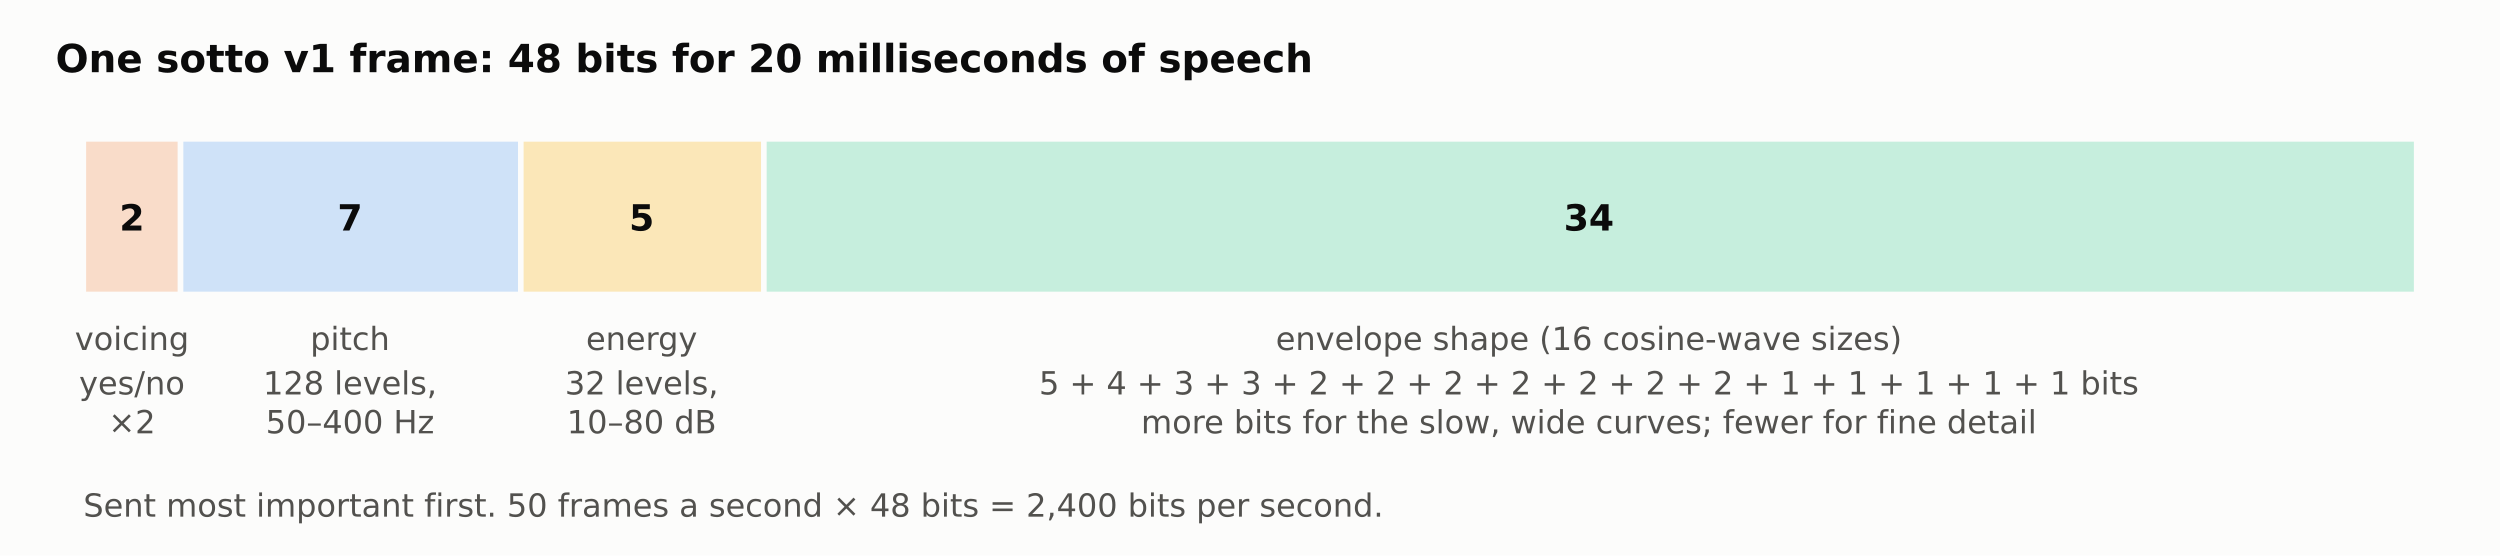
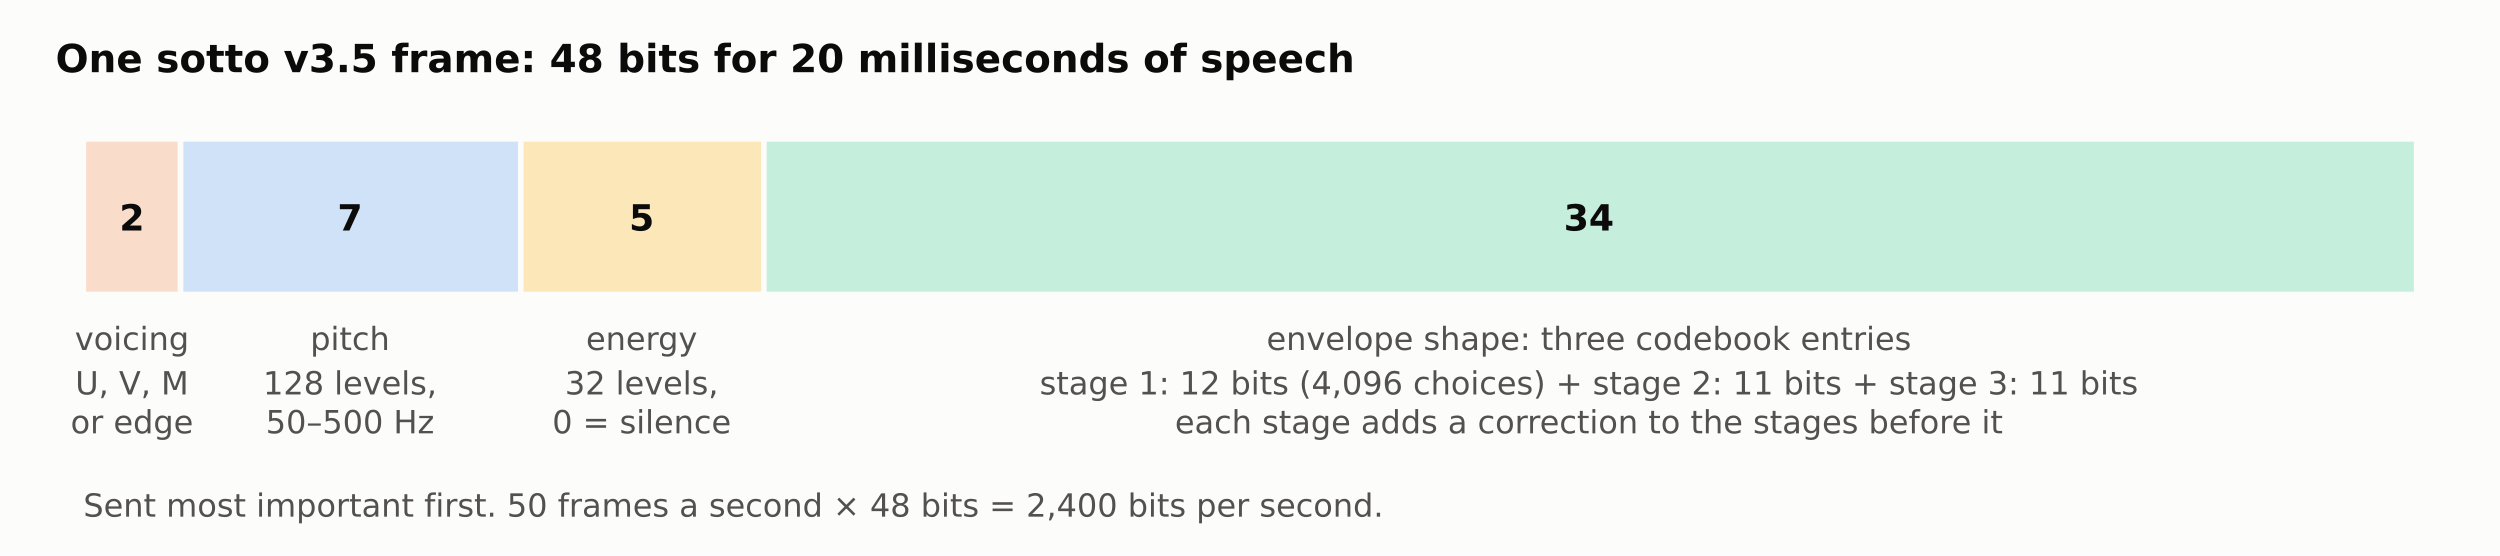
<svg xmlns="http://www.w3.org/2000/svg" viewBox="0 0 900 200" width="900" height="200" font-family="DejaVu Sans, system-ui, sans-serif">
  <style>
    .t { font-size: 13px; font-weight: bold; fill: #0b0b0b; text-anchor: middle; }
    .s { font-size: 11.5px; fill: #52514e; text-anchor: middle; }
    .n { font-size: 10px; fill: #0b0b0b; text-anchor: middle; }
  </style>
  <rect width="900" height="200" fill="#fcfcfb" />
-   <text x="20" y="26" style="font-size:14px;font-weight:bold;fill:#0b0b0b">One sotto v1 frame: 48 bits for 20 milliseconds of speech</text>
+   <text x="20" y="26" style="font-size:14px;font-weight:bold;fill:#0b0b0b">One sotto v3.5 frame: 48 bits for 20 milliseconds of speech</text>
  <rect x="30" y="50" width="35" height="56" fill="#f9dcc9" stroke="#fcfcfb" stroke-width="2" />
  <rect x="65" y="50" width="122.5" height="56" fill="#cfe2f8" stroke="#fcfcfb" stroke-width="2" />
  <rect x="187.5" y="50" width="87.5" height="56" fill="#fbe7b8" stroke="#fcfcfb" stroke-width="2" />
  <rect x="275" y="50" width="595" height="56" fill="#c6eedd" stroke="#fcfcfb" stroke-width="2" />
  <text x="47.5" y="83" class="t">2</text>
  <text x="126" y="83" class="t">7</text>
  <text x="231" y="83" class="t">5</text>
  <text x="572" y="83" class="t">34</text>
  <text x="47.5" y="126" class="s">voicing</text>
  <text x="126" y="126" class="s">pitch</text>
  <text x="231" y="126" class="s">energy</text>
-   <text x="572" y="126" class="s">envelope shape (16 cosine-wave sizes)</text>
-   <text x="47.5" y="142" class="s">yes/no</text>
-   <text x="47.5" y="156" class="s">×2</text>
+   <text x="572" y="126" class="s">envelope shape: three codebook entries</text>
+   <text x="47.5" y="142" class="s">U, V, M</text>
+   <text x="47.5" y="156" class="s">or edge</text>
  <text x="126" y="142" class="s">128 levels,</text>
-   <text x="126" y="156" class="s">50–400 Hz</text>
+   <text x="126" y="156" class="s">50–500 Hz</text>
  <text x="231" y="142" class="s">32 levels,</text>
-   <text x="231" y="156" class="s">10–80 dB</text>
-   <text x="572" y="142" class="s">5 + 4 + 3 + 3 + 2 + 2 + 2 + 2 + 2 + 2 + 2 + 1 + 1 + 1 + 1 + 1 bits</text>
-   <text x="572" y="156" class="s">more bits for the slow, wide curves; fewer for fine detail</text>
+   <text x="231" y="156" class="s">0 = silence</text>
+   <text x="572" y="142" class="s">stage 1: 12 bits (4,096 choices) + stage 2: 11 bits + stage 3: 11 bits</text>
+   <text x="572" y="156" class="s">each stage adds a correction to the stages before it</text>
  <text x="30" y="186" style="font-size:11.5px;fill:#52514e">Sent most important first. 50 frames a second × 48 bits = 2,400 bits per second.</text>
</svg>
